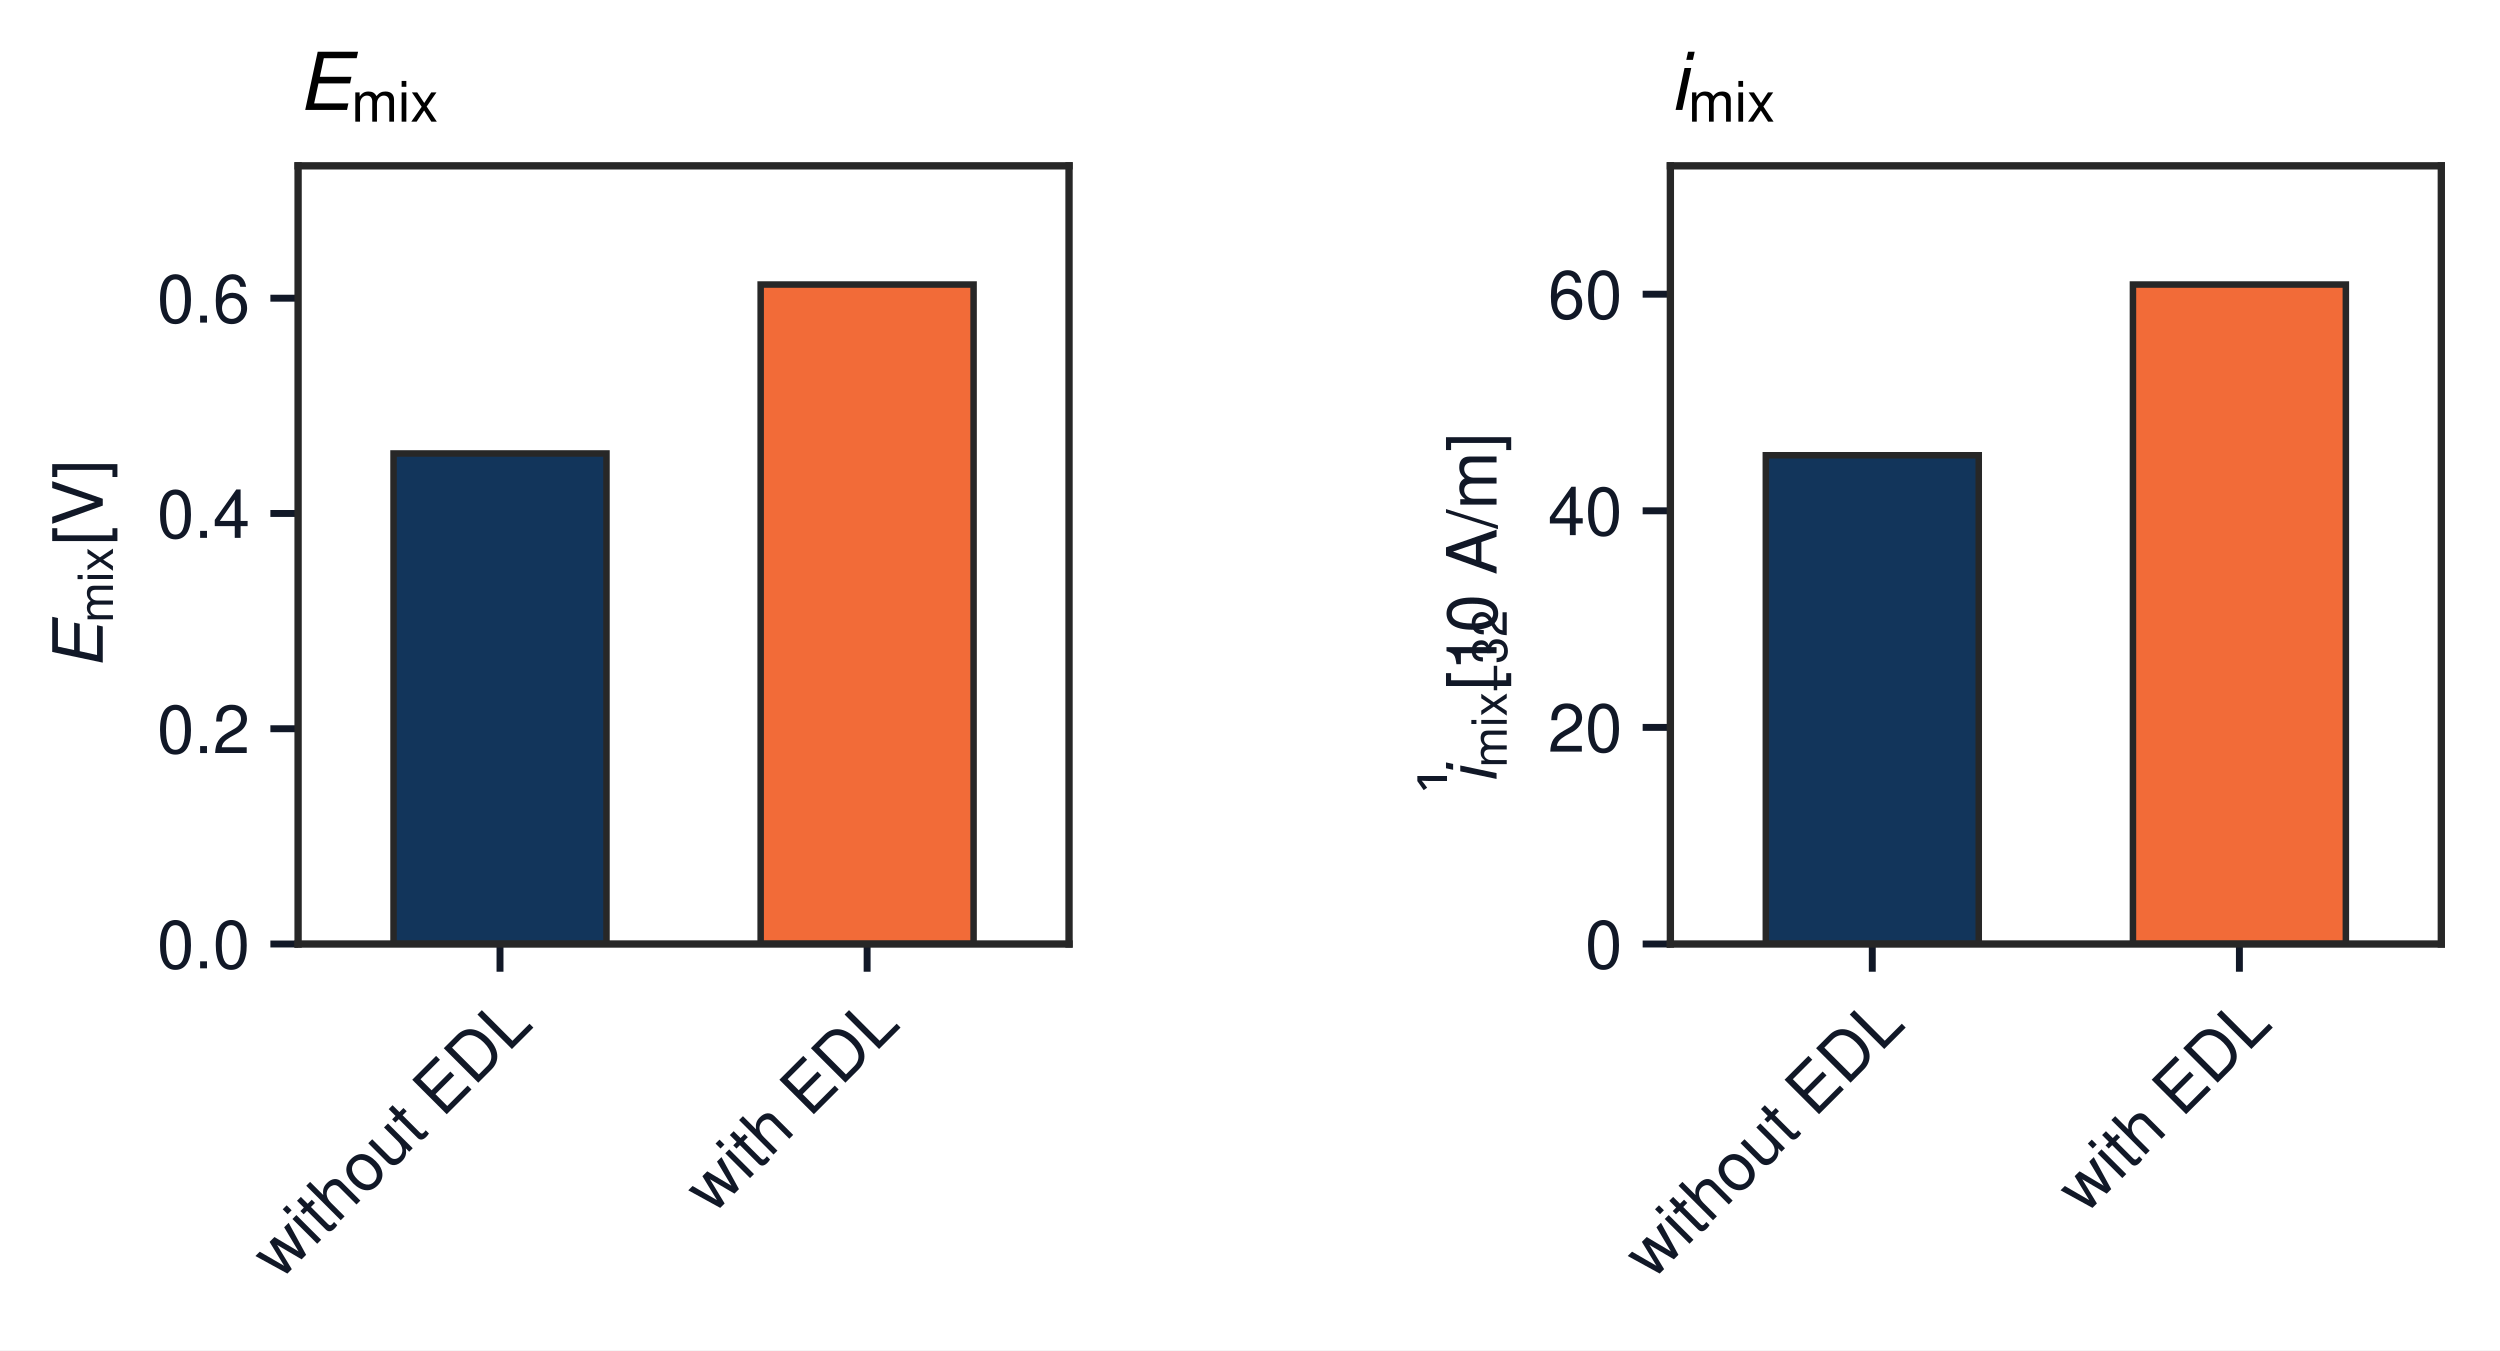
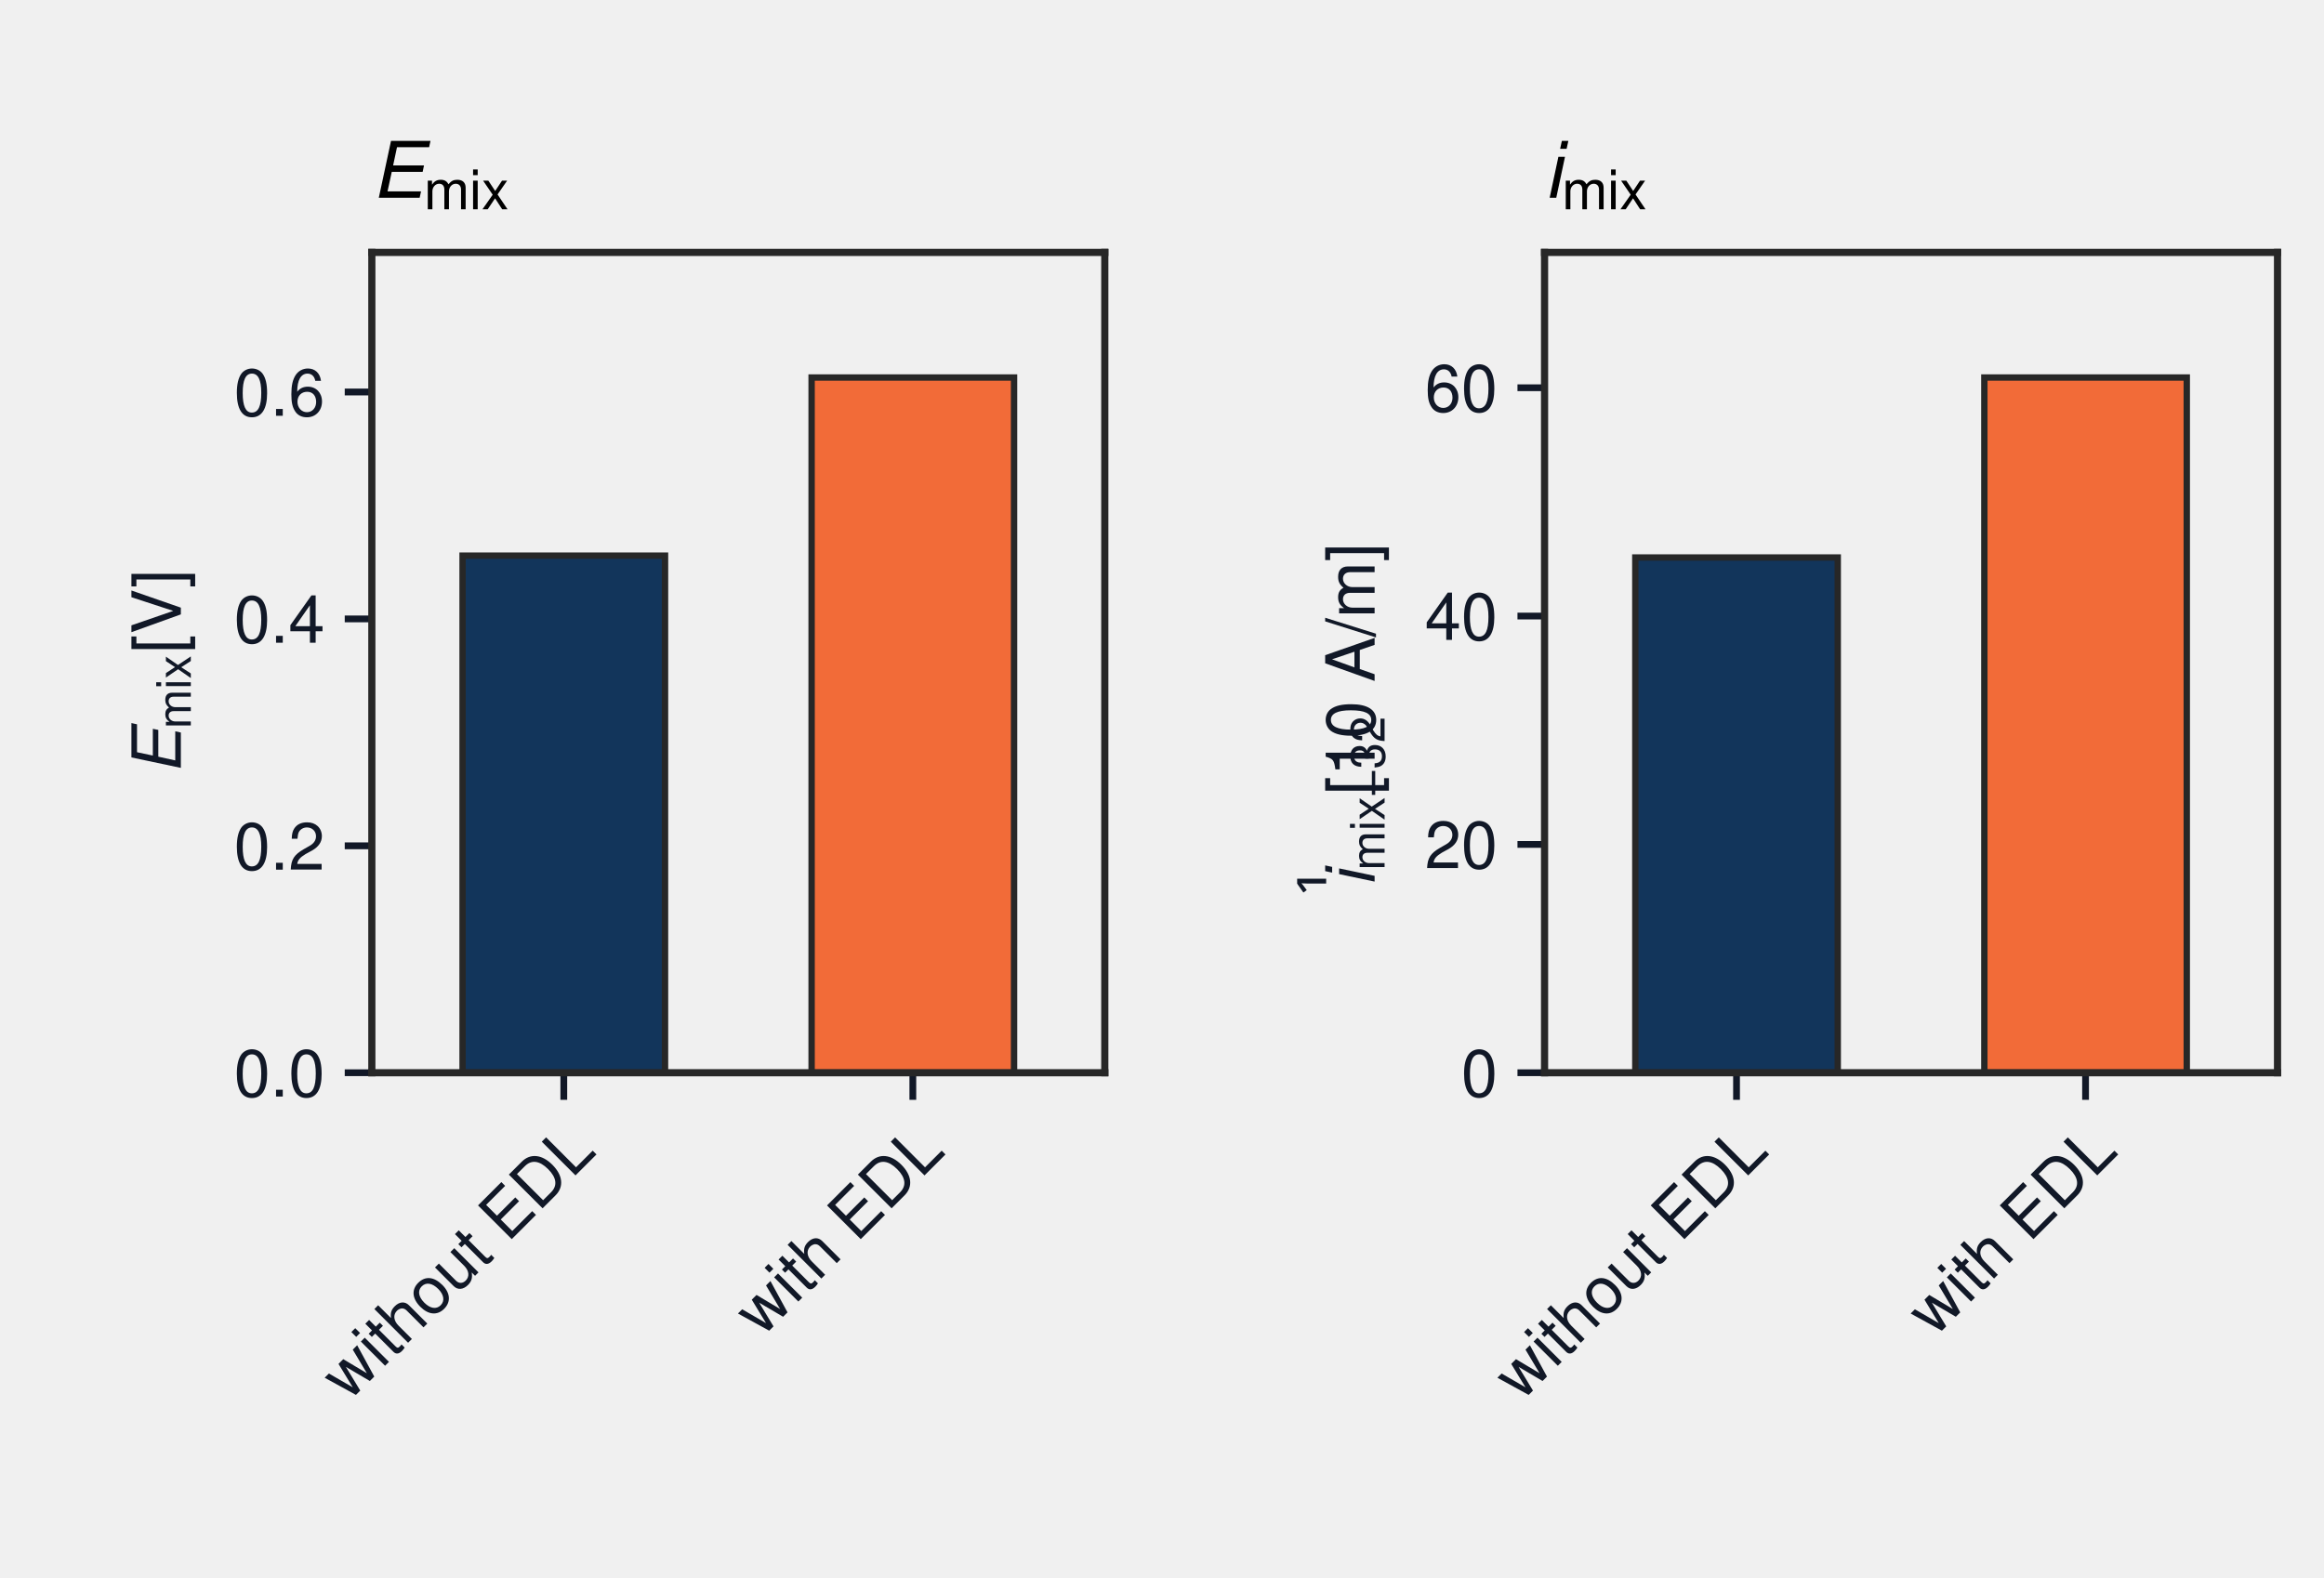
- <svg xmlns="http://www.w3.org/2000/svg" xmlns:xlink="http://www.w3.org/1999/xlink" width="306.716pt" height="165.665pt" viewBox="0 0 306.716 165.665" version="1.1">
+ <svg xmlns="http://www.w3.org/2000/svg" xmlns:xlink="http://www.w3.org/1999/xlink" width="291.6pt" height="198pt" viewBox="0 0 291.6 198" version="1.1">
  <defs>
    <style type="text/css">*{stroke-linejoin: round; stroke-linecap: butt}</style>
  </defs>
  <g id="figure_1">
    <g id="patch_1">
-       <path d="M 0 165.665  L 306.716 165.665  L 306.716 0  L 0 0  z " style="fill: #ffffff" />
+       <path d="M 0 198  L 291.6 198  L 291.6 0  L 0 0  L 0 198  z " style="fill: none; opacity: 0" />
    </g>
    <g id="axes_1">
      <g id="patch_2">
-         <path d="M 36.572 115.817  L 131.156 115.817  L 131.156 20.345  L 36.572 20.345  z " style="fill: #ffffff" />
+         <path d="M 46.656 134.64  L 138.622 134.64  L 138.622 31.68  L 46.656 31.68  L 46.656 134.64  z " style="fill: none" />
      </g>
      <g id="matplotlib.axis_1">
        <g id="xtick_1">
          <g id="line2d_1">
            <defs>
-               <path id="mdf42e5f816" d="M 0 0  L 0 3.4  " style="stroke: #111827; stroke-width: 0.85" />
+               <path id="ma7662546a5" d="M 0 0  L 0 3.4  " style="stroke: #111827; stroke-width: 0.85" />
            </defs>
            <g>
-               <use xlink:href="#mdf42e5f816" x="61.344" y="115.817" style="fill: #111827; stroke: #111827; stroke-width: 0.85" />
+               <use xlink:href="#ma7662546a5" x="70.742" y="134.64" style="fill: #111827; stroke: #111827; stroke-width: 0.85" />
            </g>
          </g>
          <g id="text_1">
-             <text style="fill: #111827; font: 8.2px 'Helvetica', 'Nimbus Sans', 'Arial', 'DejaVu Sans', sans-serif; text-anchor: end" x="65.571" y="125.944" transform="rotate(-45 65.57107 125.9441)">without EDL</text>
+             <text style="fill: #111827; font: 8.2px 'Helvetica', 'Nimbus Sans', 'Arial', 'DejaVu Sans', sans-serif; text-anchor: end" x="74.97" y="144.767" transform="rotate(-45 74.96968 144.7673)">without EDL</text>
          </g>
        </g>
        <g id="xtick_2">
          <g id="line2d_2">
            <g>
-               <use xlink:href="#mdf42e5f816" x="106.384" y="115.817" style="fill: #111827; stroke: #111827; stroke-width: 0.85" />
+               <use xlink:href="#ma7662546a5" x="114.536" y="134.64" style="fill: #111827; stroke: #111827; stroke-width: 0.85" />
            </g>
          </g>
          <g id="text_2">
-             <text style="fill: #111827; font: 8.2px 'Helvetica', 'Nimbus Sans', 'Arial', 'DejaVu Sans', sans-serif; text-anchor: end" x="110.611" y="125.944" transform="rotate(-45 110.6112 125.9441)">with EDL</text>
+             <text style="fill: #111827; font: 8.2px 'Helvetica', 'Nimbus Sans', 'Arial', 'DejaVu Sans', sans-serif; text-anchor: end" x="118.763" y="144.767" transform="rotate(-45 118.7631 144.7673)">with EDL</text>
          </g>
        </g>
      </g>
      <g id="matplotlib.axis_2">
        <g id="ytick_1">
          <g id="line2d_3">
            <defs>
-               <path id="m8f6aa0fc2b" d="M 0 0  L -3.4 0  " style="stroke: #111827; stroke-width: 0.85" />
+               <path id="m1d90a94eed" d="M 0 0  L -3.4 0  " style="stroke: #111827; stroke-width: 0.85" />
            </defs>
            <g>
-               <use xlink:href="#m8f6aa0fc2b" x="36.572" y="115.817" style="fill: #111827; stroke: #111827; stroke-width: 0.85" />
+               <use xlink:href="#m1d90a94eed" x="46.656" y="134.64" style="fill: #111827; stroke: #111827; stroke-width: 0.85" />
            </g>
          </g>
          <g id="text_3">
-             <text style="fill: #111827; font: 8.2px 'Helvetica', 'Nimbus Sans', 'Arial', 'DejaVu Sans', sans-serif; text-anchor: end" x="30.672" y="118.806" transform="rotate(-0 30.67172 118.806)">0.0</text>
+             <text style="fill: #111827; font: 8.2px 'Helvetica', 'Nimbus Sans', 'Arial', 'DejaVu Sans', sans-serif; text-anchor: end" x="40.756" y="137.629" transform="rotate(-0 40.756 137.6292)">0.0</text>
          </g>
        </g>
        <g id="ytick_2">
          <g id="line2d_4">
            <g>
-               <use xlink:href="#m8f6aa0fc2b" x="36.572" y="89.408" style="fill: #111827; stroke: #111827; stroke-width: 0.85" />
+               <use xlink:href="#m1d90a94eed" x="46.656" y="106.159" style="fill: #111827; stroke: #111827; stroke-width: 0.85" />
            </g>
          </g>
          <g id="text_4">
-             <text style="fill: #111827; font: 8.2px 'Helvetica', 'Nimbus Sans', 'Arial', 'DejaVu Sans', sans-serif; text-anchor: end" x="30.672" y="92.397" transform="rotate(-0 30.67172 92.39676)">0.2</text>
+             <text style="fill: #111827; font: 8.2px 'Helvetica', 'Nimbus Sans', 'Arial', 'DejaVu Sans', sans-serif; text-anchor: end" x="40.756" y="109.149" transform="rotate(-0 40.756 109.1486)">0.2</text>
          </g>
        </g>
        <g id="ytick_3">
          <g id="line2d_5">
            <g>
-               <use xlink:href="#m8f6aa0fc2b" x="36.572" y="62.998" style="fill: #111827; stroke: #111827; stroke-width: 0.85" />
+               <use xlink:href="#m1d90a94eed" x="46.656" y="77.679" style="fill: #111827; stroke: #111827; stroke-width: 0.85" />
            </g>
          </g>
          <g id="text_5">
-             <text style="fill: #111827; font: 8.2px 'Helvetica', 'Nimbus Sans', 'Arial', 'DejaVu Sans', sans-serif; text-anchor: end" x="30.672" y="65.988" transform="rotate(-0 30.67172 65.98755)">0.4</text>
+             <text style="fill: #111827; font: 8.2px 'Helvetica', 'Nimbus Sans', 'Arial', 'DejaVu Sans', sans-serif; text-anchor: end" x="40.756" y="80.668" transform="rotate(-0 40.756 80.66812)">0.4</text>
          </g>
        </g>
        <g id="ytick_4">
          <g id="line2d_6">
            <g>
-               <use xlink:href="#m8f6aa0fc2b" x="36.572" y="36.589" style="fill: #111827; stroke: #111827; stroke-width: 0.85" />
+               <use xlink:href="#m1d90a94eed" x="46.656" y="49.198" style="fill: #111827; stroke: #111827; stroke-width: 0.85" />
            </g>
          </g>
          <g id="text_6">
-             <text style="fill: #111827; font: 8.2px 'Helvetica', 'Nimbus Sans', 'Arial', 'DejaVu Sans', sans-serif; text-anchor: end" x="30.672" y="39.578" transform="rotate(-0 30.67172 39.57834)">0.6</text>
+             <text style="fill: #111827; font: 8.2px 'Helvetica', 'Nimbus Sans', 'Arial', 'DejaVu Sans', sans-serif; text-anchor: end" x="40.756" y="52.188" transform="rotate(-0 40.756 52.1876)">0.6</text>
          </g>
        </g>
        <g id="text_7">
-           <g style="fill: #111827" transform="translate(13.405 82.06331) rotate(-90)">
+           <g style="fill: #111827" transform="translate(23.48928 97.1425) rotate(-90)">
            <text>
              <tspan style="font: italic 8.5px 'Nimbus Sans'" x="0" y="-0.797">E</tspan>
              <tspan style="font: 5.95px 'Nimbus Sans'" x="5.669 10.626 11.947" y="0.456">mix</tspan>
              <tspan style="font: 8.5px 'Nimbus Sans'" x="15.131 17.494 19.857 25.526" y="-0.797"> [V]</tspan>
            </text>
          </g>
        </g>
      </g>
      <g id="patch_3">
-         <path d="M 48.282 115.817  L 74.405 115.817  L 74.405 55.634  L 48.282 55.634  z " clip-path="url(#pe60feae358)" style="fill: #12355b; stroke: #272727; stroke-width: 0.8; stroke-linejoin: miter" />
+         <path d="M 58.042 134.64  L 83.442 134.64  L 83.442 69.737  L 58.042 69.737  z " clip-path="url(#p25df0b9a8c)" style="fill: #12355b; stroke: #272727; stroke-width: 0.8; stroke-linejoin: miter" />
      </g>
      <g id="patch_4">
-         <path d="M 93.322 115.817  L 119.445 115.817  L 119.445 34.908  L 93.322 34.908  z " clip-path="url(#pe60feae358)" style="fill: #f26b38; stroke: #272727; stroke-width: 0.8; stroke-linejoin: miter" />
+         <path d="M 101.836 134.64  L 127.236 134.64  L 127.236 47.386  L 101.836 47.386  z " clip-path="url(#p25df0b9a8c)" style="fill: #f26b38; stroke: #272727; stroke-width: 0.8; stroke-linejoin: miter" />
      </g>
      <g id="patch_5">
-         <path d="M 36.572 115.817  L 36.572 20.345  " style="fill: none; stroke: #272727; stroke-width: 0.9; stroke-linejoin: miter; stroke-linecap: square" />
+         <path d="M 46.656 134.64  L 46.656 31.68  " style="fill: none; stroke: #272727; stroke-width: 0.9; stroke-linejoin: miter; stroke-linecap: square" />
      </g>
      <g id="patch_6">
-         <path d="M 131.156 115.817  L 131.156 20.345  " style="fill: none; stroke: #272727; stroke-width: 0.9; stroke-linejoin: miter; stroke-linecap: square" />
+         <path d="M 138.622 134.64  L 138.622 31.68  " style="fill: none; stroke: #272727; stroke-width: 0.9; stroke-linejoin: miter; stroke-linecap: square" />
      </g>
      <g id="patch_7">
-         <path d="M 36.572 115.817  L 131.156 115.817  " style="fill: none; stroke: #272727; stroke-width: 0.9; stroke-linejoin: miter; stroke-linecap: square" />
+         <path d="M 46.656 134.64  L 138.622 134.64  " style="fill: none; stroke: #272727; stroke-width: 0.9; stroke-linejoin: miter; stroke-linecap: square" />
      </g>
      <g id="patch_8">
-         <path d="M 36.572 20.345  L 131.156 20.345  " style="fill: none; stroke: #272727; stroke-width: 0.9; stroke-linejoin: miter; stroke-linecap: square" />
+         <path d="M 46.656 31.68  L 138.622 31.68  " style="fill: none; stroke: #272727; stroke-width: 0.9; stroke-linejoin: miter; stroke-linecap: square" />
      </g>
      <g id="text_8">
-         <g transform="translate(36.57172 14.34481)">
+         <g transform="translate(46.656 25.68)">
          <text>
            <tspan style="font: italic 9.8px 'Nimbus Sans'" x="0" y="-0.859">E</tspan>
            <tspan style="font: 6.86px 'Nimbus Sans'" x="6.535 12.247 13.77" y="0.585">mix</tspan>
          </text>
        </g>
      </g>
    </g>
    <g id="axes_2">
      <g id="patch_9">
-         <path d="M 204.932 115.817  L 299.516 115.817  L 299.516 20.345  L 204.932 20.345  z " style="fill: #ffffff" />
+         <path d="M 193.802 134.64  L 285.768 134.64  L 285.768 31.68  L 193.802 31.68  L 193.802 134.64  z " style="fill: none" />
      </g>
      <g id="matplotlib.axis_3">
        <g id="xtick_3">
          <g id="line2d_7">
            <g>
-               <use xlink:href="#mdf42e5f816" x="229.704" y="115.817" style="fill: #111827; stroke: #111827; stroke-width: 0.85" />
+               <use xlink:href="#ma7662546a5" x="217.888" y="134.64" style="fill: #111827; stroke: #111827; stroke-width: 0.85" />
            </g>
          </g>
          <g id="text_9">
-             <text style="fill: #111827; font: 8.2px 'Helvetica', 'Nimbus Sans', 'Arial', 'DejaVu Sans', sans-serif; text-anchor: end" x="233.931" y="125.944" transform="rotate(-45 233.9309 125.9441)">without EDL</text>
+             <text style="fill: #111827; font: 8.2px 'Helvetica', 'Nimbus Sans', 'Arial', 'DejaVu Sans', sans-serif; text-anchor: end" x="222.116" y="144.767" transform="rotate(-45 222.1155 144.7673)">without EDL</text>
          </g>
        </g>
        <g id="xtick_4">
          <g id="line2d_8">
            <g>
-               <use xlink:href="#mdf42e5f816" x="274.744" y="115.817" style="fill: #111827; stroke: #111827; stroke-width: 0.85" />
+               <use xlink:href="#ma7662546a5" x="261.682" y="134.64" style="fill: #111827; stroke: #111827; stroke-width: 0.85" />
            </g>
          </g>
          <g id="text_10">
-             <text style="fill: #111827; font: 8.2px 'Helvetica', 'Nimbus Sans', 'Arial', 'DejaVu Sans', sans-serif; text-anchor: end" x="278.971" y="125.944" transform="rotate(-45 278.971 125.9441)">with EDL</text>
+             <text style="fill: #111827; font: 8.2px 'Helvetica', 'Nimbus Sans', 'Arial', 'DejaVu Sans', sans-serif; text-anchor: end" x="265.909" y="144.767" transform="rotate(-45 265.9089 144.7673)">with EDL</text>
          </g>
        </g>
      </g>
      <g id="matplotlib.axis_4">
        <g id="ytick_5">
          <g id="line2d_9">
            <g>
-               <use xlink:href="#m8f6aa0fc2b" x="204.932" y="115.817" style="fill: #111827; stroke: #111827; stroke-width: 0.85" />
+               <use xlink:href="#m1d90a94eed" x="193.802" y="134.64" style="fill: #111827; stroke: #111827; stroke-width: 0.85" />
            </g>
          </g>
          <g id="text_11">
-             <text style="fill: #111827; font: 8.2px 'Helvetica', 'Nimbus Sans', 'Arial', 'DejaVu Sans', sans-serif; text-anchor: end" x="199.032" y="118.806" transform="rotate(-0 199.0315 118.806)">0</text>
+             <text style="fill: #111827; font: 8.2px 'Helvetica', 'Nimbus Sans', 'Arial', 'DejaVu Sans', sans-serif; text-anchor: end" x="187.902" y="137.629" transform="rotate(-0 187.9018 137.6292)">0</text>
          </g>
        </g>
        <g id="ytick_6">
          <g id="line2d_10">
            <g>
-               <use xlink:href="#m8f6aa0fc2b" x="204.932" y="89.242" style="fill: #111827; stroke: #111827; stroke-width: 0.85" />
+               <use xlink:href="#m1d90a94eed" x="193.802" y="105.981" style="fill: #111827; stroke: #111827; stroke-width: 0.85" />
            </g>
          </g>
          <g id="text_12">
-             <text style="fill: #111827; font: 8.2px 'Helvetica', 'Nimbus Sans', 'Arial', 'DejaVu Sans', sans-serif; text-anchor: end" x="199.032" y="92.232" transform="rotate(-0 199.0315 92.23152)">20</text>
+             <text style="fill: #111827; font: 8.2px 'Helvetica', 'Nimbus Sans', 'Arial', 'DejaVu Sans', sans-serif; text-anchor: end" x="187.902" y="108.97" transform="rotate(-0 187.9018 108.9704)">20</text>
          </g>
        </g>
        <g id="ytick_7">
          <g id="line2d_11">
            <g>
-               <use xlink:href="#m8f6aa0fc2b" x="204.932" y="62.668" style="fill: #111827; stroke: #111827; stroke-width: 0.85" />
+               <use xlink:href="#m1d90a94eed" x="193.802" y="77.323" style="fill: #111827; stroke: #111827; stroke-width: 0.85" />
            </g>
          </g>
          <g id="text_13">
-             <text style="fill: #111827; font: 8.2px 'Helvetica', 'Nimbus Sans', 'Arial', 'DejaVu Sans', sans-serif; text-anchor: end" x="199.032" y="65.657" transform="rotate(-0 199.0315 65.65708)">40</text>
+             <text style="fill: #111827; font: 8.2px 'Helvetica', 'Nimbus Sans', 'Arial', 'DejaVu Sans', sans-serif; text-anchor: end" x="187.902" y="80.312" transform="rotate(-0 187.9018 80.31172)">40</text>
          </g>
        </g>
        <g id="ytick_8">
          <g id="line2d_12">
            <g>
-               <use xlink:href="#m8f6aa0fc2b" x="204.932" y="36.093" style="fill: #111827; stroke: #111827; stroke-width: 0.85" />
+               <use xlink:href="#m1d90a94eed" x="193.802" y="48.664" style="fill: #111827; stroke: #111827; stroke-width: 0.85" />
            </g>
          </g>
          <g id="text_14">
-             <text style="fill: #111827; font: 8.2px 'Helvetica', 'Nimbus Sans', 'Arial', 'DejaVu Sans', sans-serif; text-anchor: end" x="199.032" y="39.083" transform="rotate(-0 199.0315 39.08263)">60</text>
+             <text style="fill: #111827; font: 8.2px 'Helvetica', 'Nimbus Sans', 'Arial', 'DejaVu Sans', sans-serif; text-anchor: end" x="187.902" y="51.653" transform="rotate(-0 187.9018 51.65301)">60</text>
          </g>
        </g>
        <g id="text_15">
-           <g style="fill: #111827" transform="translate(184.0442 96.13081) rotate(-90)">
+           <g style="fill: #111827" transform="translate(172.9145 111.21) rotate(-90)">
            <text>
              <tspan style="font: 8.5px 'cmr10'" x="-1.122" y="-2.984">¹</tspan>
              <tspan style="font: italic 8.5px 'Nimbus Sans'" x="0" y="-0.438">i</tspan>
              <tspan style="font: 5.95px 'Nimbus Sans'" x="1.96 6.916 8.237 25.672 29.147 50.213" y="0.815 0.815 0.815 -3.36 -3.36 -3.36">mix−32</tspan>
              <tspan style="font: 8.5px 'Nimbus Sans'" x="11.421 13.784 16.147 20.873 32.664 35.027 40.696 43.059 53.73" y="-0.438"> [10 A/m]</tspan>
            </text>
          </g>
        </g>
      </g>
      <g id="patch_10">
-         <path d="M 216.642 115.817  L 242.765 115.817  L 242.765 55.853  L 216.642 55.853  z " clip-path="url(#p49ff5ff7a8)" style="fill: #12355b; stroke: #272727; stroke-width: 0.8; stroke-linejoin: miter" />
+         <path d="M 205.188 134.64  L 230.588 134.64  L 230.588 69.973  L 205.188 69.973  z " clip-path="url(#pc0af3259bd)" style="fill: #12355b; stroke: #272727; stroke-width: 0.8; stroke-linejoin: miter" />
      </g>
      <g id="patch_11">
-         <path d="M 261.682 115.817  L 287.805 115.817  L 287.805 34.908  L 261.682 34.908  z " clip-path="url(#p49ff5ff7a8)" style="fill: #f26b38; stroke: #272727; stroke-width: 0.8; stroke-linejoin: miter" />
+         <path d="M 248.982 134.64  L 274.382 134.64  L 274.382 47.386  L 248.982 47.386  z " clip-path="url(#pc0af3259bd)" style="fill: #f26b38; stroke: #272727; stroke-width: 0.8; stroke-linejoin: miter" />
      </g>
      <g id="patch_12">
-         <path d="M 204.932 115.817  L 204.932 20.345  " style="fill: none; stroke: #272727; stroke-width: 0.9; stroke-linejoin: miter; stroke-linecap: square" />
+         <path d="M 193.802 134.64  L 193.802 31.68  " style="fill: none; stroke: #272727; stroke-width: 0.9; stroke-linejoin: miter; stroke-linecap: square" />
      </g>
      <g id="patch_13">
-         <path d="M 299.516 115.817  L 299.516 20.345  " style="fill: none; stroke: #272727; stroke-width: 0.9; stroke-linejoin: miter; stroke-linecap: square" />
+         <path d="M 285.768 134.64  L 285.768 31.68  " style="fill: none; stroke: #272727; stroke-width: 0.9; stroke-linejoin: miter; stroke-linecap: square" />
      </g>
      <g id="patch_14">
-         <path d="M 204.932 115.817  L 299.516 115.817  " style="fill: none; stroke: #272727; stroke-width: 0.9; stroke-linejoin: miter; stroke-linecap: square" />
+         <path d="M 193.802 134.64  L 285.768 134.64  " style="fill: none; stroke: #272727; stroke-width: 0.9; stroke-linejoin: miter; stroke-linecap: square" />
      </g>
      <g id="patch_15">
-         <path d="M 204.932 20.345  L 299.516 20.345  " style="fill: none; stroke: #272727; stroke-width: 0.9; stroke-linejoin: miter; stroke-linecap: square" />
+         <path d="M 193.802 31.68  L 285.768 31.68  " style="fill: none; stroke: #272727; stroke-width: 0.9; stroke-linejoin: miter; stroke-linecap: square" />
      </g>
      <g id="text_16">
-         <g transform="translate(204.9315 14.34481)">
+         <g transform="translate(193.8018 25.68)">
          <text>
            <tspan style="font: italic 9.8px 'Nimbus Sans'" x="0" y="-0.859">i</tspan>
            <tspan style="font: 6.86px 'Nimbus Sans'" x="2.175 7.887 9.41" y="0.585">mix</tspan>
          </text>
        </g>
      </g>
    </g>
  </g>
  <defs>
-     <clipPath id="pe60feae358">
-       <rect x="36.572" y="20.345" width="94.584" height="95.472" />
+     <clipPath id="p25df0b9a8c">
+       <rect x="46.656" y="31.68" width="91.966" height="102.96" />
    </clipPath>
-     <clipPath id="p49ff5ff7a8">
-       <rect x="204.932" y="20.345" width="94.584" height="95.472" />
+     <clipPath id="pc0af3259bd">
+       <rect x="193.802" y="31.68" width="91.966" height="102.96" />
    </clipPath>
  </defs>
</svg>
